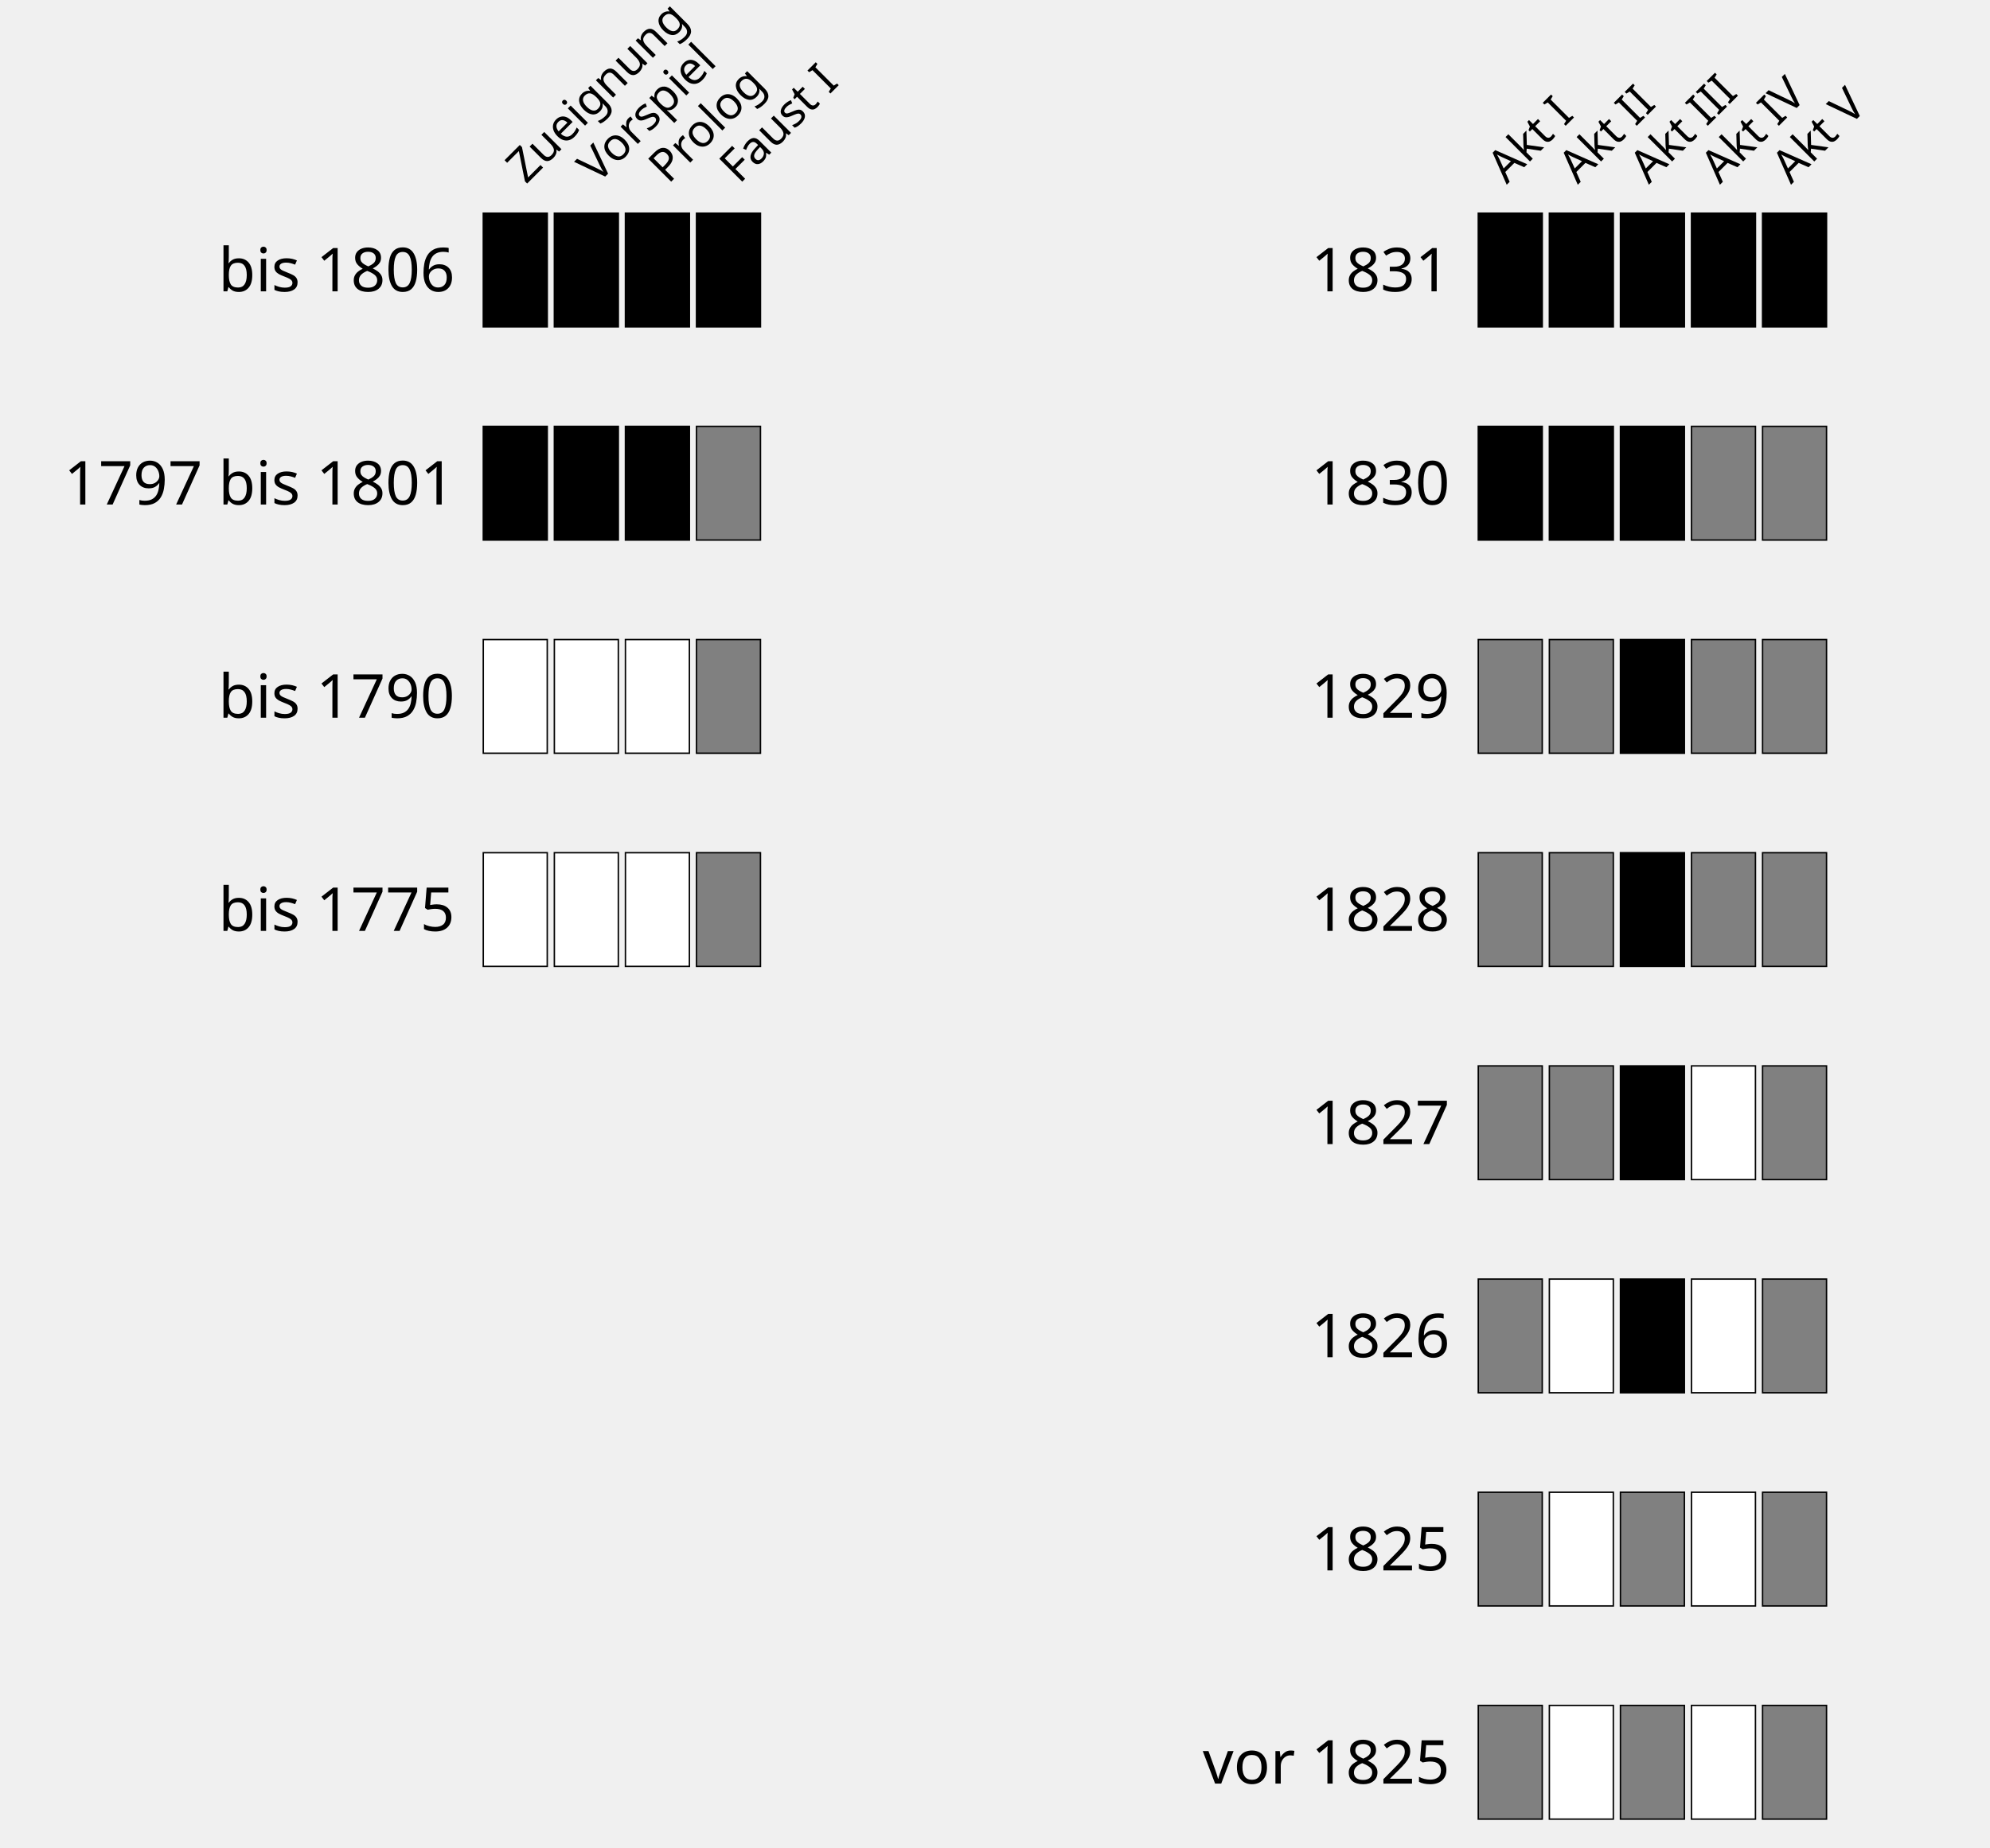
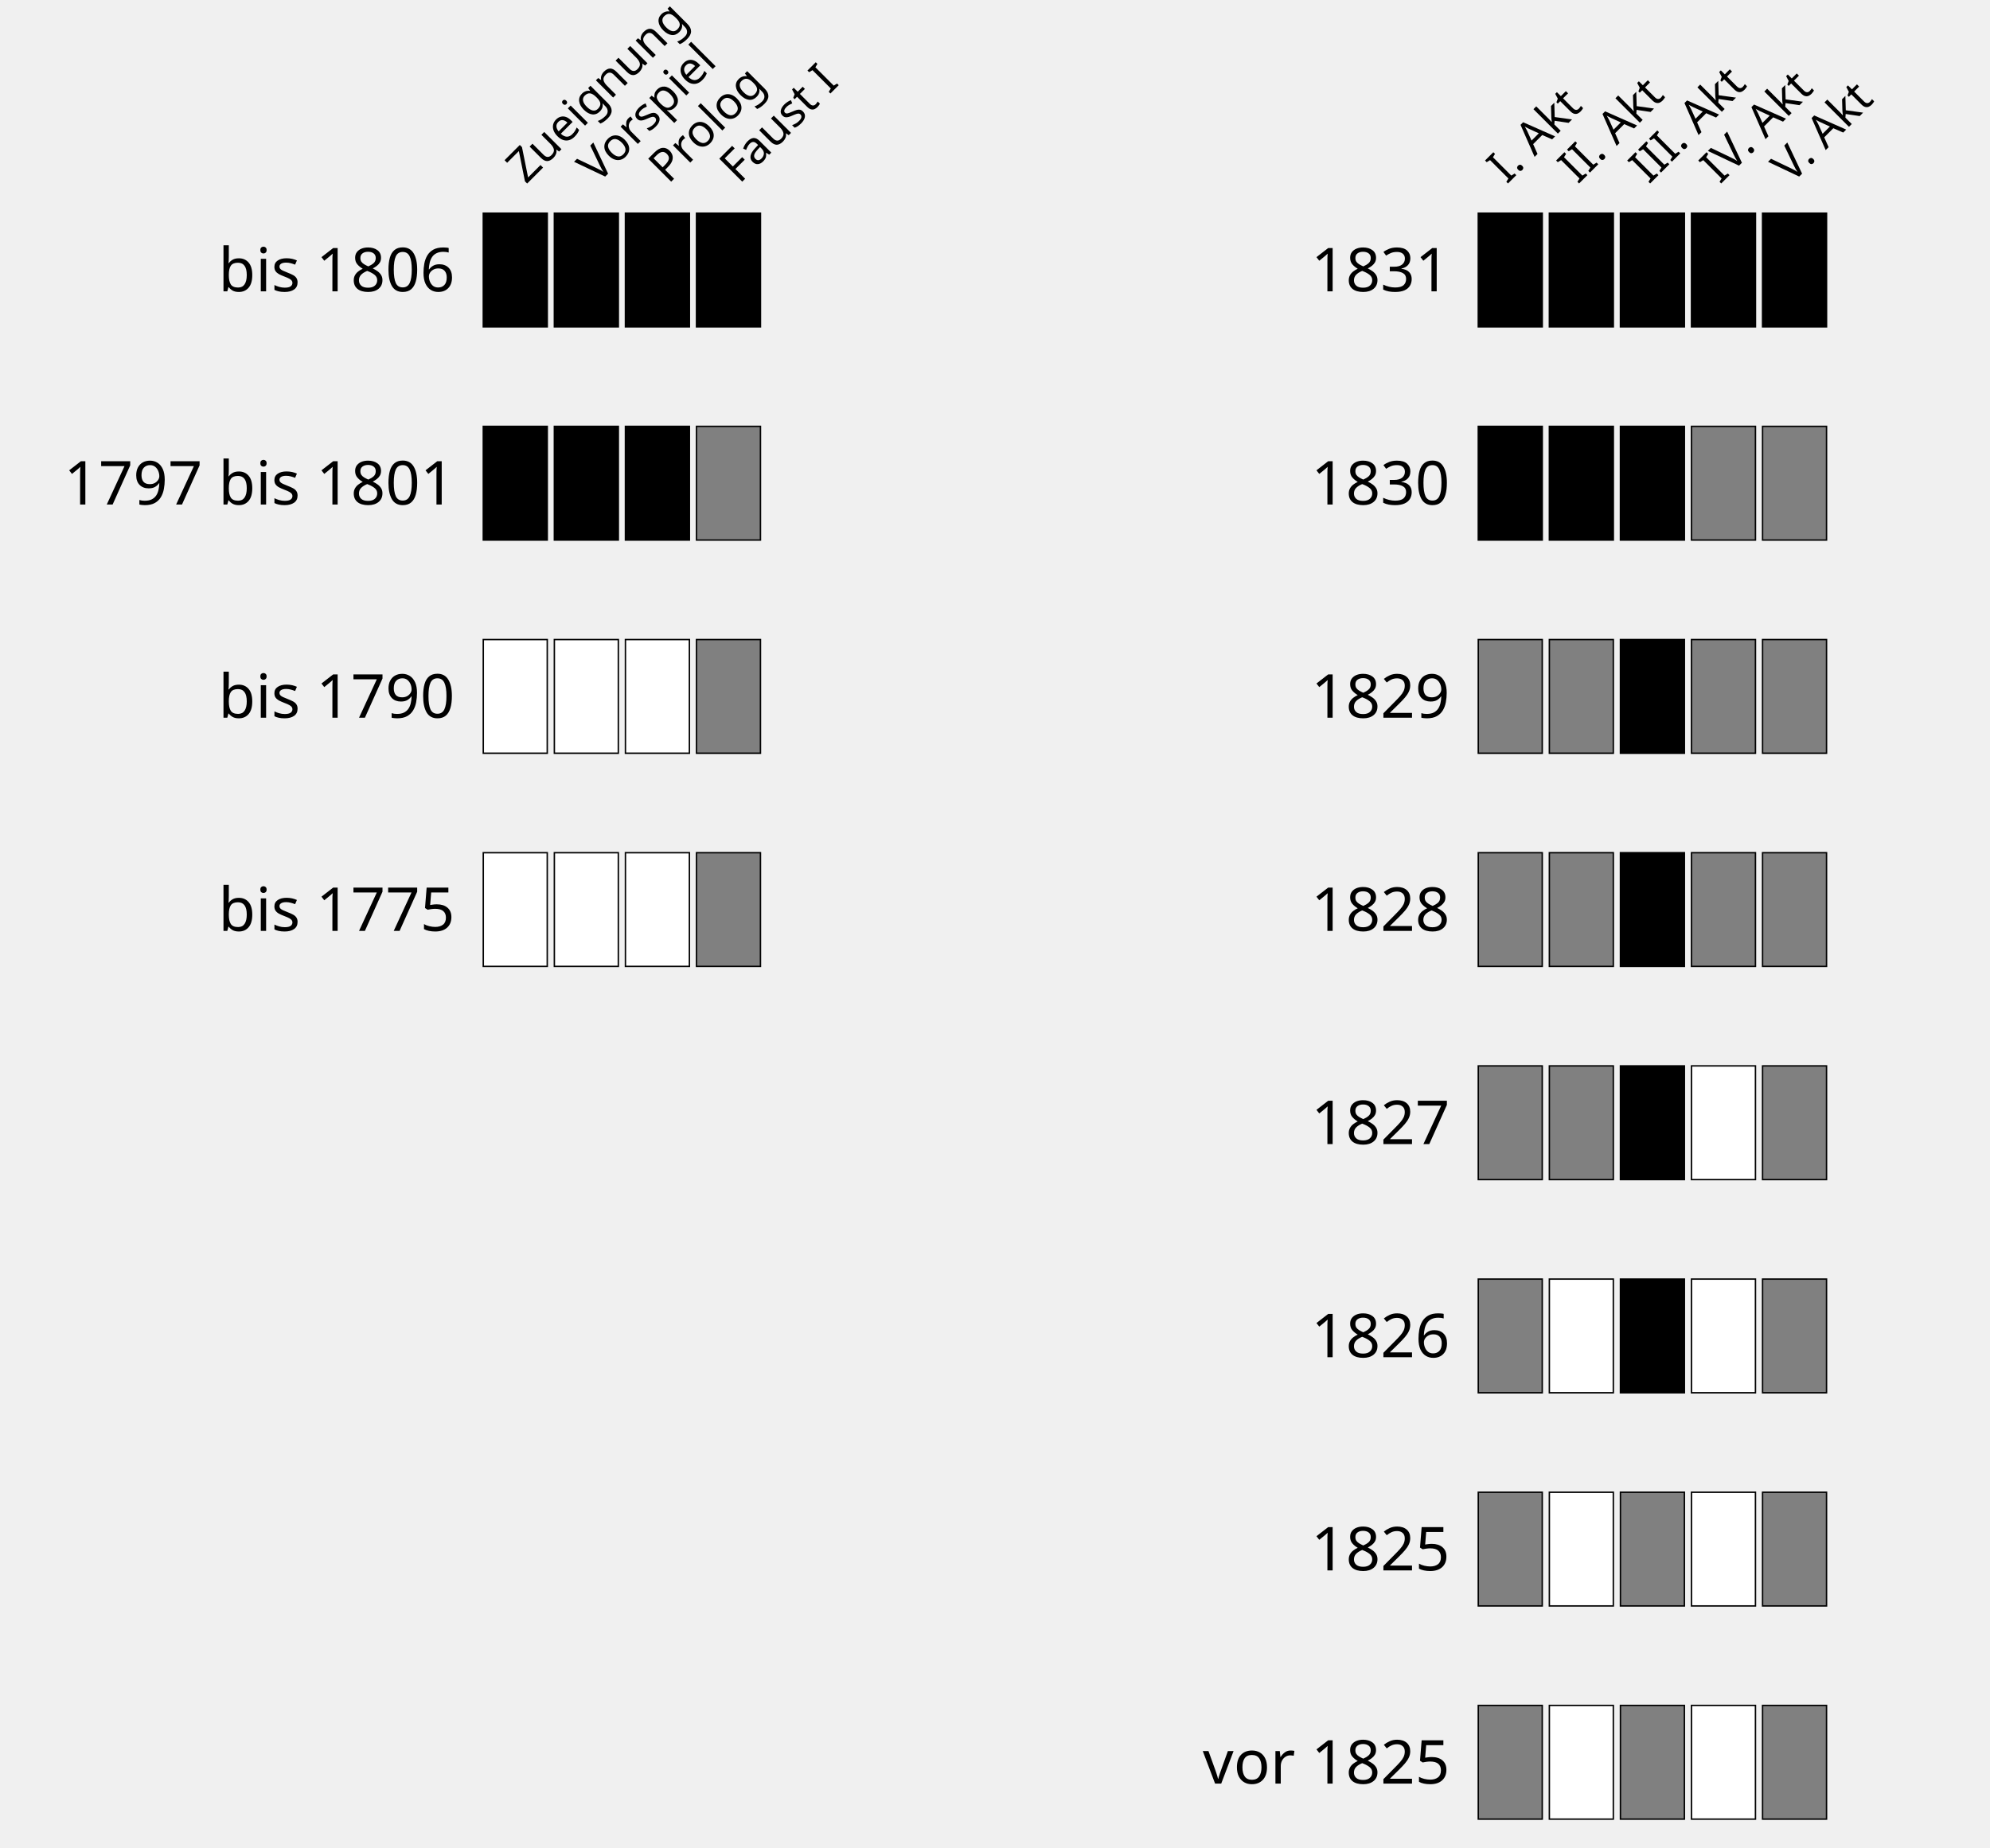
<svg xmlns="http://www.w3.org/2000/svg" xmlns:xlink="http://www.w3.org/1999/xlink" version="1.1" baseProfile="full" width="700" height="650">
  <style type="text/css">
    

      .rowText {
        font-family: Ubuntu;
        font-weight: 400;
        font-size: 16pt;
        font-style: normal;
        text-anchor: end;
        fill: black;
      }

      .columnText {
        font-family: Ubuntu;
        font-weight: 400;
        font-size: 12pt;
        font-style: normal;
        text-anchor: start;
        fill: black;
      }

      .untouched {
        fill: white;
        stroke: black;
        stroke-width: 0.5;

      }

      .inProgress {
        fill: gray;
        stroke: black;
        stroke-width: 0.5;

      }

      .finished {
        fill: black;
        stroke: black;
        stroke-width: 0.5;

      }

      .highlight {
        opacity: 0;
        fill: lightblue;
        fill-opacity: 0.25;
        stroke: black;
        stroke-width: 0.5;
        stroke-opacity: 0.5;
      }

      .highlight:hover {
        opacity: 1;
      }
    
  </style>
  <rect width="100%" height="100%" style="fill:none;" />
  <g transform="translate(0, 75)">
    <g id="leftGroup" transform="translate(170, 0)">
      <g transform="translate(15,-10)">
        <text x="0" y="0" transform="translate(0,0) rotate(-45)" class="columnText">Zueignung</text>
        <text x="0" y="0" transform="translate(25,0) rotate(-45)" class="columnText">Vorspiel</text>
        <text x="0" y="0" transform="translate(50,0) rotate(-45)" class="columnText">Prolog</text>
        <text x="0" y="0" transform="translate(75,0) rotate(-45)" class="columnText">Faust I</text>
      </g>
      <g transform="translate(0,0)">
        <text x="-10" y="27.5" class="rowText">bis 1806</text>
        <rect x="0" y="0" width="22.5" height="40" class="finished" />
        <rect x="25" y="0" width="22.5" height="40" class="finished" />
        <rect x="50" y="0" width="22.5" height="40" class="finished" />
        <rect x="75" y="0" width="22.5" height="40" class="finished" />
      </g>
      <g transform="translate(0, 75)">
        <text x="-10" y="27.5" class="rowText">1797 bis 1801</text>
        <rect x="0" y="0" width="22.5" height="40" class="finished" />
        <rect x="25" y="0" width="22.5" height="40" class="finished" />
        <rect x="50" y="0" width="22.5" height="40" class="finished" />
        <rect x="75" y="0" width="22.5" height="40" class="inProgress" />
      </g>
      <g transform="translate(0, 150)">
        <text x="-10" y="27.5" class="rowText">bis 1790</text>
        <rect x="0" y="0" width="22.5" height="40" class="untouched" />
        <rect x="25" y="0" width="22.5" height="40" class="untouched" />
        <rect x="50" y="0" width="22.5" height="40" class="untouched" />
        <rect x="75" y="0" width="22.5" height="40" class="inProgress" />
      </g>
      <g transform="translate(0, 225)">
        <text x="-10" y="27.5" class="rowText">bis 1775</text>
        <rect x="0" y="0" width="22.5" height="40" class="untouched" />
        <rect x="25" y="0" width="22.5" height="40" class="untouched" />
        <rect x="50" y="0" width="22.5" height="40" class="untouched" />
        <rect x="75" y="0" width="22.5" height="40" class="inProgress" />
      </g>
      <a xlink:href="genesis_faust_i">
        <rect x="-155" y="-5" width="290" height="575" class="highlight show-tooltip" tooltipText="zu Faust I" />
      </a>
    </g>
    <g id="rightGroup" transform="translate(520, 0)">
      <g transform="translate(10,-10)">
-         <text x="0" y="0" transform="translate(0,0) rotate(-45)" class="columnText">Akt I</text>
-         <text x="0" y="0" transform="translate(25,0) rotate(-45)" class="columnText">Akt II</text>
-         <text x="0" y="0" transform="translate(50,0) rotate(-45)" class="columnText">Akt III</text>
-         <text x="0" y="0" transform="translate(75,0) rotate(-45)" class="columnText">Akt IV</text>
-         <text x="0" y="0" transform="translate(100,0) rotate(-45)" class="columnText">Akt V</text>
+         <text x="0" y="0" transform="translate(0,0) rotate(-45)" class="columnText">I. Akt</text>
+         <text x="0" y="0" transform="translate(25,0) rotate(-45)" class="columnText">II. Akt</text>
+         <text x="0" y="0" transform="translate(50,0) rotate(-45)" class="columnText">III. Akt</text>
+         <text x="0" y="0" transform="translate(75,0) rotate(-45)" class="columnText">IV. Akt</text>
+         <text x="0" y="0" transform="translate(100,0) rotate(-45)" class="columnText">V. Akt</text>
      </g>
      <g transform="translate(0,0)">
        <text x="-10" y="27.5" class="rowText">1831</text>
        <rect x="0" y="0" width="22.5" height="40" class="finished" />
        <rect x="25" y="0" width="22.5" height="40" class="finished" />
        <rect x="50" y="0" width="22.5" height="40" class="finished" />
        <rect x="75" y="0" width="22.5" height="40" class="finished" />
        <rect x="100" y="0" width="22.5" height="40" class="finished" />
      </g>
      <g transform="translate(0,75)">
        <text x="-10" y="27.5" class="rowText">1830</text>
        <rect x="0" y="0" width="22.5" height="40" class="finished" />
        <rect x="25" y="0" width="22.5" height="40" class="finished" />
        <rect x="50" y="0" width="22.5" height="40" class="finished" />
        <rect x="75" y="0" width="22.5" height="40" class="inProgress" />
        <rect x="100" y="0" width="22.5" height="40" class="inProgress" />
      </g>
      <g transform="translate(0,150)">
        <text x="-10" y="27.5" class="rowText">1829</text>
        <rect x="0" y="0" width="22.5" height="40" class="inProgress" />
        <rect x="25" y="0" width="22.5" height="40" class="inProgress" />
        <rect x="50" y="0" width="22.5" height="40" class="finished" />
        <rect x="75" y="0" width="22.5" height="40" class="inProgress" />
        <rect x="100" y="0" width="22.5" height="40" class="inProgress" />
      </g>
      <g transform="translate(0,225)">
        <text x="-10" y="27.5" class="rowText">1828</text>
        <rect x="0" y="0" width="22.5" height="40" class="inProgress" />
        <rect x="25" y="0" width="22.5" height="40" class="inProgress" />
        <rect x="50" y="0" width="22.5" height="40" class="finished" />
        <rect x="75" y="0" width="22.5" height="40" class="inProgress" />
        <rect x="100" y="0" width="22.5" height="40" class="inProgress" />
      </g>
      <g transform="translate(0,300)">
        <text x="-10" y="27.5" class="rowText">1827</text>
        <rect x="0" y="0" width="22.5" height="40" class="inProgress" />
        <rect x="25" y="0" width="22.5" height="40" class="inProgress" />
        <rect x="50" y="0" width="22.5" height="40" class="finished" />
        <rect x="75" y="0" width="22.5" height="40" class="untouched" />
        <rect x="100" y="0" width="22.5" height="40" class="inProgress" />
      </g>
      <g transform="translate(0,375)">
        <text x="-10" y="27.5" class="rowText">1826</text>
        <rect x="0" y="0" width="22.5" height="40" class="inProgress" />
        <rect x="25" y="0" width="22.5" height="40" class="untouched" />
        <rect x="50" y="0" width="22.5" height="40" class="finished" />
        <rect x="75" y="0" width="22.5" height="40" class="untouched" />
        <rect x="100" y="0" width="22.5" height="40" class="inProgress" />
      </g>
      <g transform="translate(0,450)">
        <text x="-10" y="27.5" class="rowText">1825</text>
        <rect x="0" y="0" width="22.5" height="40" class="inProgress" />
        <rect x="25" y="0" width="22.5" height="40" class="untouched" />
        <rect x="50" y="0" width="22.5" height="40" class="inProgress" />
        <rect x="75" y="0" width="22.5" height="40" class="untouched" />
        <rect x="100" y="0" width="22.5" height="40" class="inProgress" />
      </g>
      <g transform="translate(0,525)">
        <text x="-10" y="27.5" class="rowText">vor 1825</text>
        <rect x="0" y="0" width="22.5" height="40" class="inProgress" />
        <rect x="25" y="0" width="22.5" height="40" class="untouched" />
        <rect x="50" y="0" width="22.5" height="40" class="inProgress" />
        <rect x="75" y="0" width="22.5" height="40" class="untouched" />
        <rect x="100" y="0" width="22.5" height="40" class="inProgress" />
      </g>
      <a xlink:href="genesis_faust_ii">
        <rect x="-125" y="-5" width="290" height="575" class="highlight show-tooltip" tooltipText="zu Faust II" />
      </a>
    </g>
  </g>
</svg>
